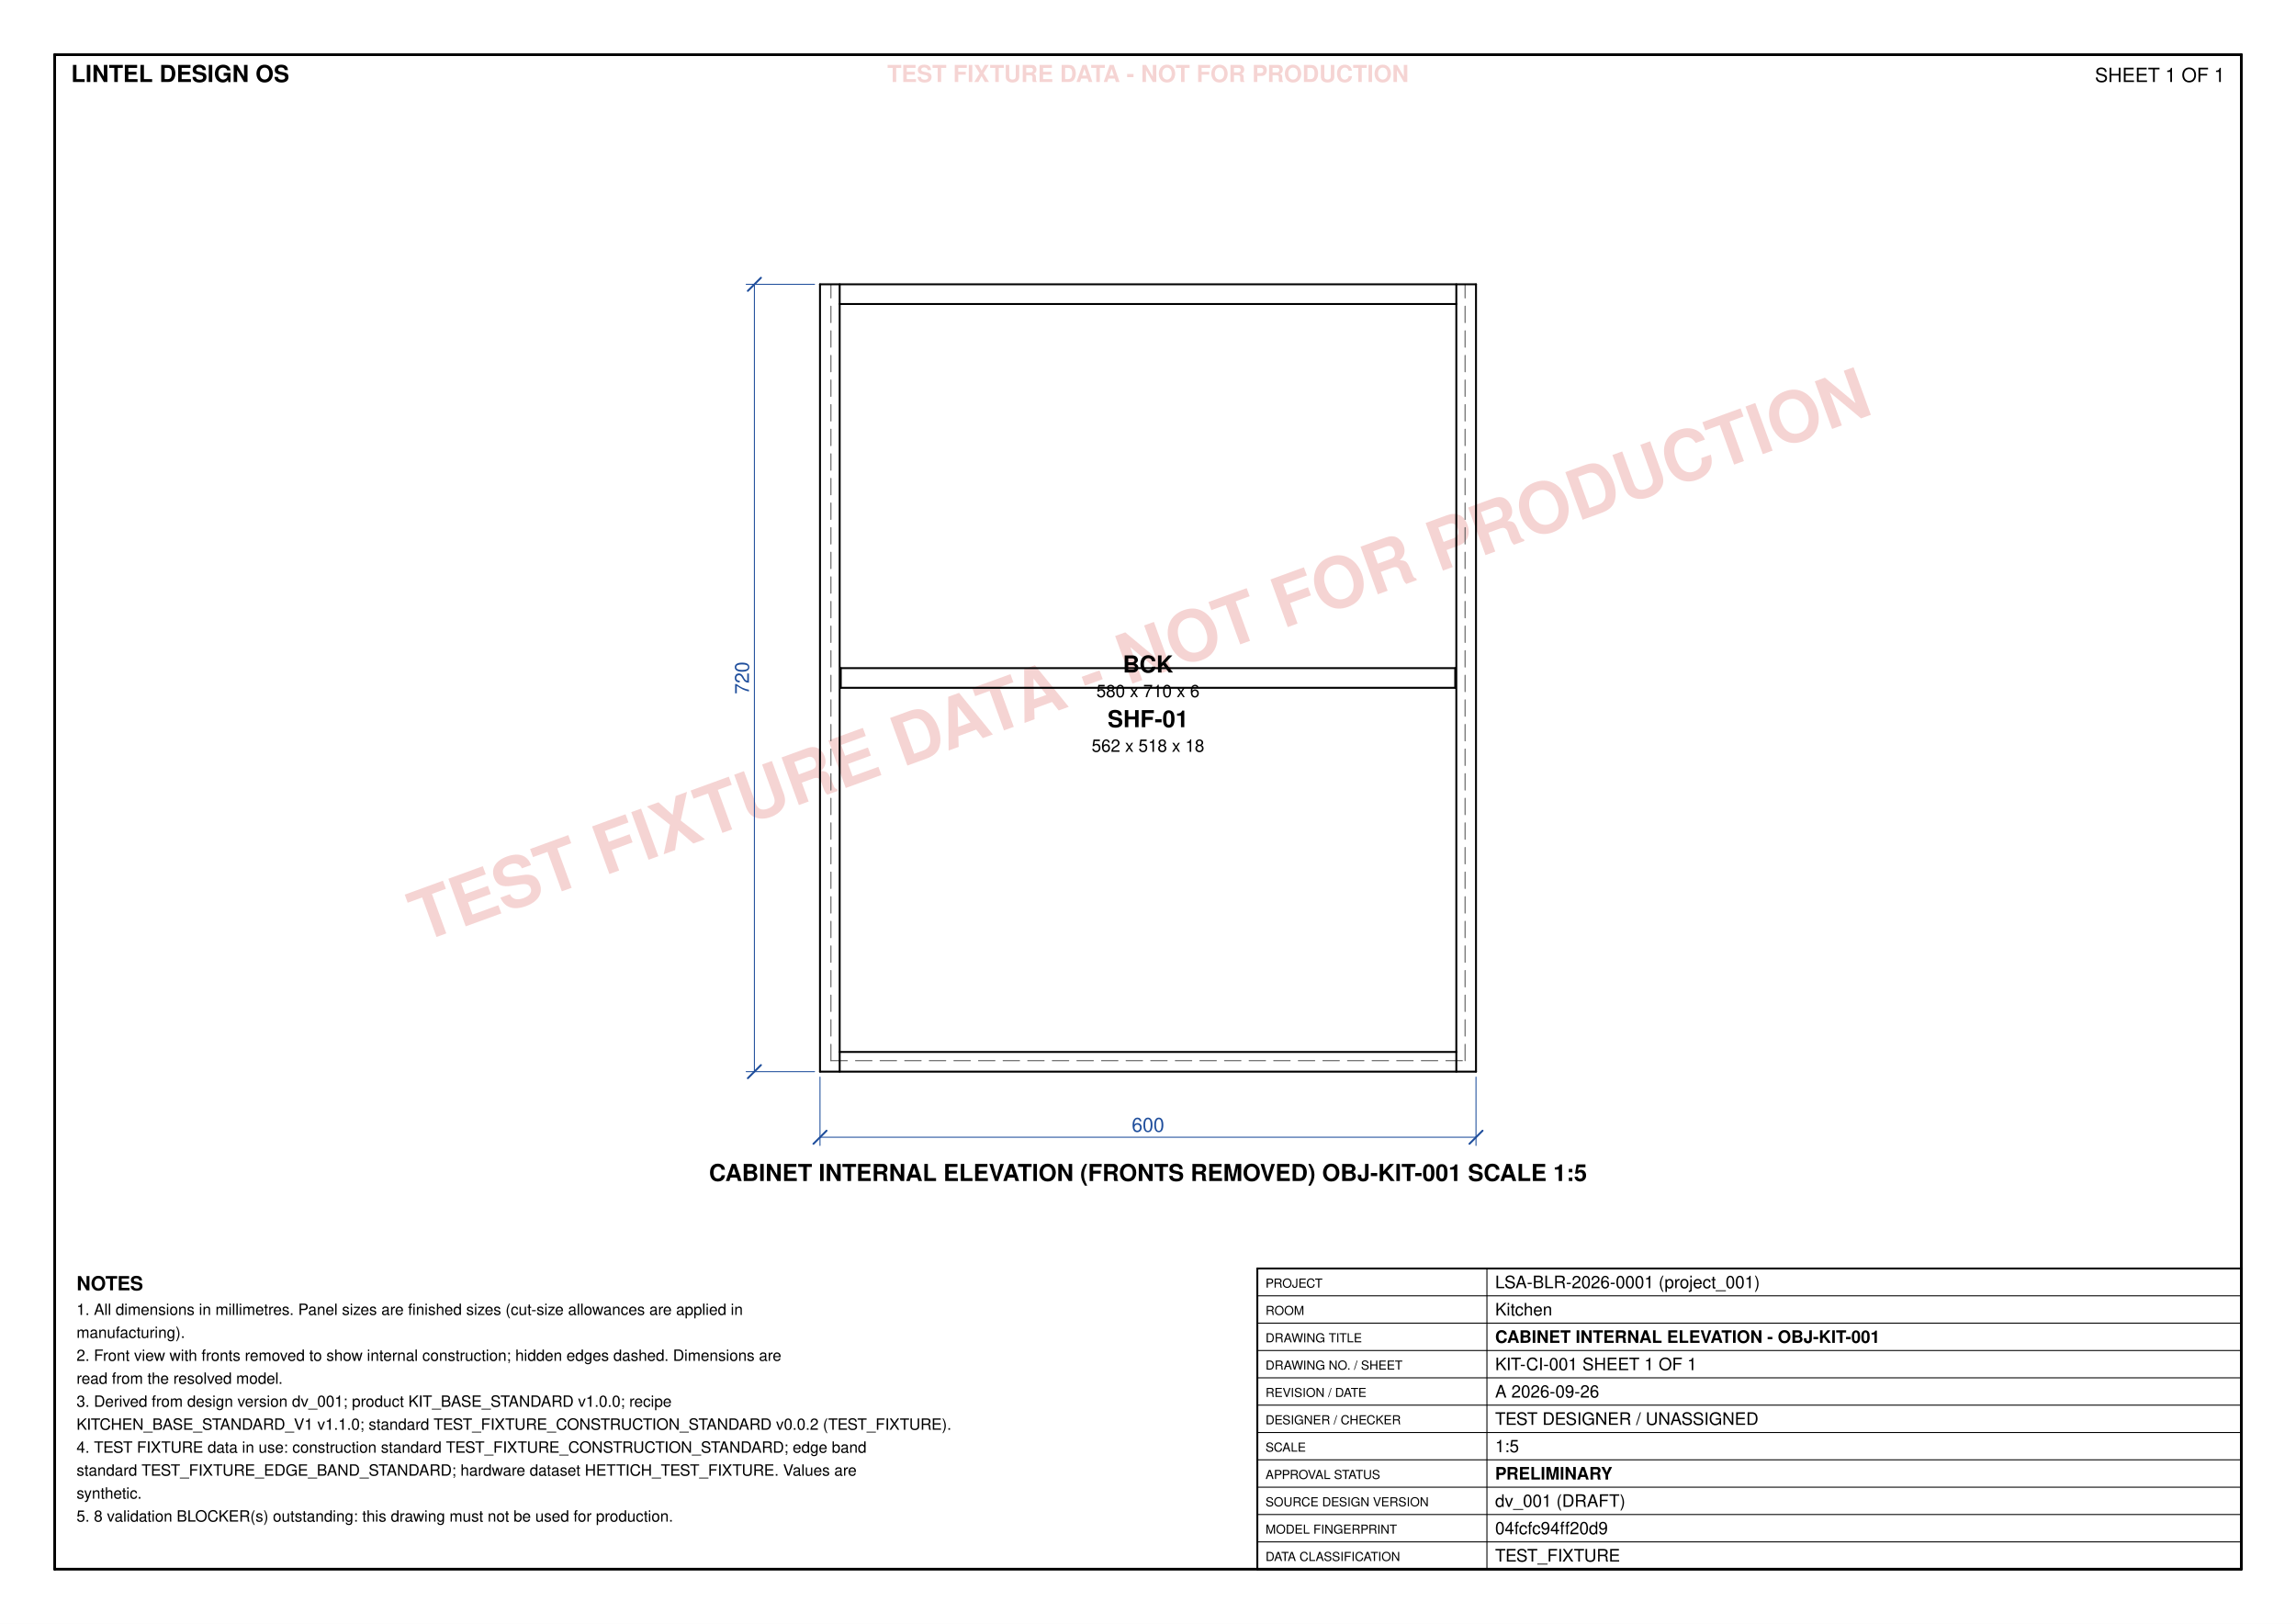
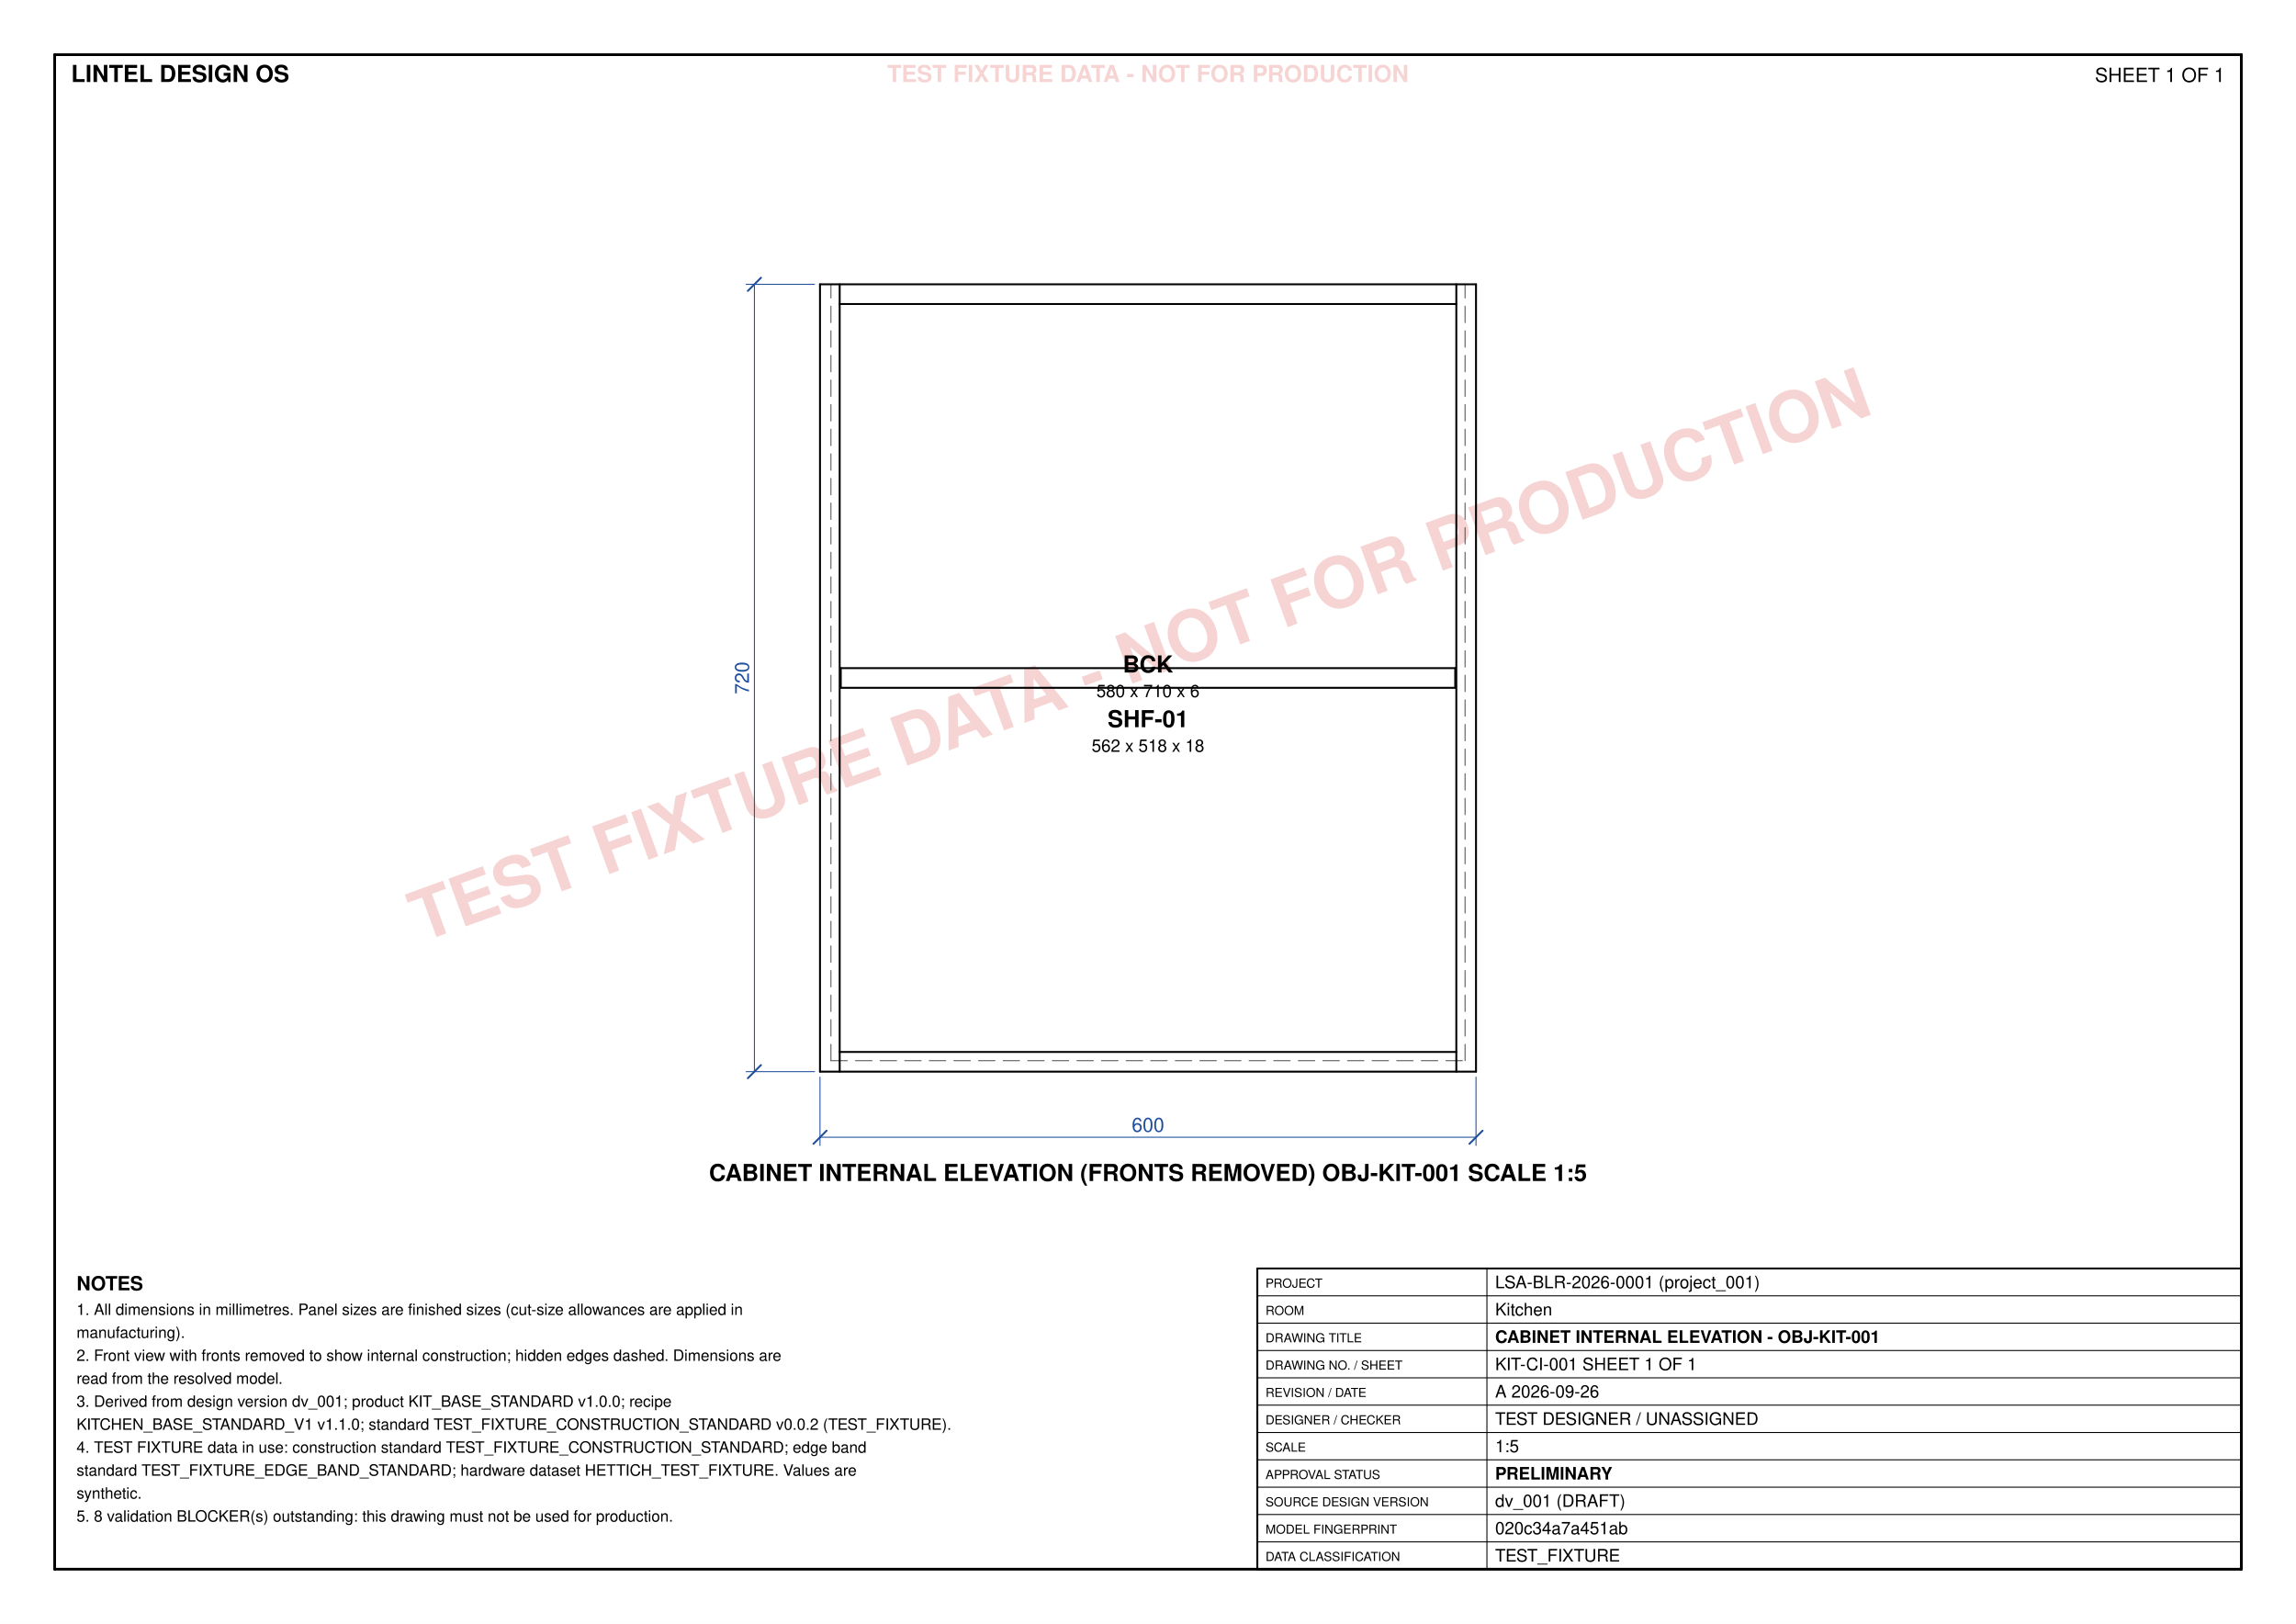
- <svg xmlns="http://www.w3.org/2000/svg" width="420mm" height="297mm" viewBox="0 0 420 297" data-drawing-id="DRW:dv_001:obj_001:CABINET_INTERNAL_ELEVATION:KIT-CI-001:RA" data-drawing-type="CABINET_INTERNAL_ELEVATION" data-status="PRELIMINARY" data-design-version="dv_001" data-model-fingerprint="04fcfc94ff20d9" data-classification="TEST_FIXTURE" data-content-hash="1e78801144d916" data-sheet="1/1">
+ <svg xmlns="http://www.w3.org/2000/svg" width="420mm" height="297mm" viewBox="0 0 420 297" data-drawing-id="DRW:dv_001:obj_001:CABINET_INTERNAL_ELEVATION:KIT-CI-001:RA" data-drawing-type="CABINET_INTERNAL_ELEVATION" data-status="PRELIMINARY" data-design-version="dv_001" data-model-fingerprint="020c34a7a451ab" data-classification="TEST_FIXTURE" data-content-hash="141b2c1d7141af" data-sheet="1/1">
  <rect x="0" y="0" width="420" height="297" fill="#ffffff" />
  <g id="WATERMARK" fill="#d9534f" stroke="#d9534f" opacity="0.25" font-family="Helvetica, Arial, sans-serif" stroke-linecap="round">
    <text stroke="none" x="210" y="124" font-size="12.714" text-anchor="middle" font-weight="bold" transform="rotate(-20 210 124)">TEST FIXTURE DATA - NOT FOR PRODUCTION</text>
    <text stroke="none" x="210" y="15" font-size="4.286" text-anchor="middle" font-weight="bold">TEST FIXTURE DATA - NOT FOR PRODUCTION</text>
  </g>
  <g id="BORDER" fill="#000000" stroke="#000000" font-family="Helvetica, Arial, sans-serif" stroke-linecap="round">
    <line fill="none" x1="10" y1="10" x2="410" y2="10" stroke-width="0.5" />
    <line fill="none" x1="410" y1="10" x2="410" y2="287" stroke-width="0.5" />
    <line fill="none" x1="410" y1="287" x2="10" y2="287" stroke-width="0.5" />
    <line fill="none" x1="10" y1="287" x2="10" y2="10" stroke-width="0.5" />
    <text stroke="none" x="13" y="15" font-size="4.286" text-anchor="start" font-weight="bold">LINTEL DESIGN OS</text>
    <text stroke="none" x="407" y="15" font-size="3.571" text-anchor="end">SHEET 1 OF 1</text>
  </g>
  <g id="HIDDEN" fill="#555555" stroke="#555555" font-family="Helvetica, Arial, sans-serif" stroke-linecap="round">
    <line fill="none" x1="152" y1="194" x2="268" y2="194" stroke-width="0.18" stroke-dasharray="3 1.5" />
    <line fill="none" x1="152" y1="194" x2="152" y2="52" stroke-width="0.18" stroke-dasharray="3 1.5" />
    <line fill="none" x1="268" y1="194" x2="268" y2="52" stroke-width="0.18" stroke-dasharray="3 1.5" />
  </g>
  <g id="VISIBLE" fill="#000000" stroke="#000000" font-family="Helvetica, Arial, sans-serif" stroke-linecap="round">
    <line fill="none" x1="150" y1="196" x2="270" y2="196" stroke-width="0.35" />
    <line fill="none" x1="153.6" y1="192.4" x2="266.4" y2="192.4" stroke-width="0.35" />
    <line fill="none" x1="153.8" y1="125.8" x2="266.2" y2="125.8" stroke-width="0.35" />
    <line fill="none" x1="153.8" y1="122.2" x2="266.2" y2="122.2" stroke-width="0.35" />
    <line fill="none" x1="153.6" y1="55.6" x2="266.4" y2="55.6" stroke-width="0.35" />
    <line fill="none" x1="150" y1="52" x2="270" y2="52" stroke-width="0.35" />
    <line fill="none" x1="150" y1="196" x2="150" y2="52" stroke-width="0.35" />
    <line fill="none" x1="153.6" y1="196" x2="153.6" y2="52" stroke-width="0.35" />
    <line fill="none" x1="153.8" y1="125.8" x2="153.8" y2="122.2" stroke-width="0.35" />
    <line fill="none" x1="266.2" y1="125.8" x2="266.2" y2="122.2" stroke-width="0.35" />
    <line fill="none" x1="266.4" y1="196" x2="266.4" y2="52" stroke-width="0.35" />
    <line fill="none" x1="270" y1="196" x2="270" y2="52" stroke-width="0.35" />
  </g>
  <g id="DIMENSION" fill="#1f4e9c" stroke="#1f4e9c" font-family="Helvetica, Arial, sans-serif" stroke-linecap="round">
    <line fill="none" x1="150" y1="197" x2="150" y2="209.5" stroke-width="0.18" />
    <line fill="none" x1="148.8" y1="209.2" x2="151.2" y2="206.8" stroke-width="0.35" />
    <line fill="none" x1="270" y1="197" x2="270" y2="209.5" stroke-width="0.18" />
    <line fill="none" x1="268.8" y1="209.2" x2="271.2" y2="206.8" stroke-width="0.35" />
    <line fill="none" x1="150" y1="208" x2="270" y2="208" stroke-width="0.18" />
    <text stroke="none" x="210" y="207" font-size="3.571" text-anchor="middle">600</text>
    <line fill="none" x1="149" y1="196" x2="136.5" y2="196" stroke-width="0.18" />
    <line fill="none" x1="136.8" y1="197.2" x2="139.2" y2="194.8" stroke-width="0.35" />
    <line fill="none" x1="149" y1="52" x2="136.5" y2="52" stroke-width="0.18" />
    <line fill="none" x1="136.8" y1="53.2" x2="139.2" y2="50.8" stroke-width="0.35" />
    <line fill="none" x1="138" y1="196" x2="138" y2="52" stroke-width="0.18" />
    <text stroke="none" x="137" y="124" font-size="3.571" text-anchor="middle" transform="rotate(-90 137 124)">720</text>
  </g>
  <g id="ANNOTATION" fill="#000000" stroke="#000000" font-family="Helvetica, Arial, sans-serif" stroke-linecap="round">
    <text stroke="none" x="210" y="123" font-size="4.286" text-anchor="middle" font-weight="bold">BCK</text>
    <text stroke="none" x="210" y="127.5" font-size="3.143" text-anchor="middle">580 x 710 x 6</text>
    <text stroke="none" x="210" y="133" font-size="4.286" text-anchor="middle" font-weight="bold">SHF-01</text>
    <text stroke="none" x="210" y="137.5" font-size="3.143" text-anchor="middle">562 x 518 x 18</text>
    <text stroke="none" x="210" y="216" font-size="4.286" text-anchor="middle" font-weight="bold">CABINET INTERNAL ELEVATION (FRONTS REMOVED)  OBJ-KIT-001  SCALE 1:5</text>
    <text stroke="none" x="14" y="236" font-size="3.571" text-anchor="start" font-weight="bold">NOTES</text>
    <text stroke="none" x="14" y="240.5" font-size="2.857" text-anchor="start">1. All dimensions in millimetres. Panel sizes are finished sizes (cut-size allowances are applied in</text>
    <text stroke="none" x="14" y="244.7" font-size="2.857" text-anchor="start">   manufacturing).</text>
    <text stroke="none" x="14" y="248.9" font-size="2.857" text-anchor="start">2. Front view with fronts removed to show internal construction; hidden edges dashed. Dimensions are</text>
    <text stroke="none" x="14" y="253.1" font-size="2.857" text-anchor="start">   read from the resolved model.</text>
    <text stroke="none" x="14" y="257.3" font-size="2.857" text-anchor="start">3. Derived from design version dv_001; product KIT_BASE_STANDARD v1.0.0; recipe</text>
    <text stroke="none" x="14" y="261.5" font-size="2.857" text-anchor="start">   KITCHEN_BASE_STANDARD_V1 v1.1.0; standard TEST_FIXTURE_CONSTRUCTION_STANDARD v0.0.2 (TEST_FIXTURE).</text>
    <text stroke="none" x="14" y="265.7" font-size="2.857" text-anchor="start">4. TEST FIXTURE data in use: construction standard TEST_FIXTURE_CONSTRUCTION_STANDARD; edge band</text>
    <text stroke="none" x="14" y="269.9" font-size="2.857" text-anchor="start">   standard TEST_FIXTURE_EDGE_BAND_STANDARD; hardware dataset HETTICH_TEST_FIXTURE. Values are</text>
    <text stroke="none" x="14" y="274.1" font-size="2.857" text-anchor="start">   synthetic.</text>
    <text stroke="none" x="14" y="278.3" font-size="2.857" text-anchor="start">5. 8 validation BLOCKER(s) outstanding: this drawing must not be used for production.</text>
  </g>
  <g id="TITLE_BLOCK" fill="#000000" stroke="#000000" font-family="Helvetica, Arial, sans-serif" stroke-linecap="round">
    <line fill="none" x1="230" y1="232" x2="410" y2="232" stroke-width="0.35" />
    <line fill="none" x1="410" y1="232" x2="410" y2="287" stroke-width="0.35" />
    <line fill="none" x1="410" y1="287" x2="230" y2="287" stroke-width="0.35" />
    <line fill="none" x1="230" y1="287" x2="230" y2="232" stroke-width="0.35" />
    <line fill="none" x1="272" y1="232" x2="272" y2="287" stroke-width="0.18" />
    <text stroke="none" x="231.5" y="235.5" font-size="2.286" text-anchor="start">PROJECT</text>
    <text stroke="none" x="273.5" y="235.6" font-size="3.143" text-anchor="start">LSA-BLR-2026-0001 (project_001)</text>
    <line fill="none" x1="230" y1="237" x2="410" y2="237" stroke-width="0.18" />
    <text stroke="none" x="231.5" y="240.5" font-size="2.286" text-anchor="start">ROOM</text>
    <text stroke="none" x="273.5" y="240.6" font-size="3.143" text-anchor="start">Kitchen</text>
    <line fill="none" x1="230" y1="242" x2="410" y2="242" stroke-width="0.18" />
    <text stroke="none" x="231.5" y="245.5" font-size="2.286" text-anchor="start">DRAWING TITLE</text>
    <text stroke="none" x="273.5" y="245.6" font-size="3.143" text-anchor="start" font-weight="bold">CABINET INTERNAL ELEVATION - OBJ-KIT-001</text>
    <line fill="none" x1="230" y1="247" x2="410" y2="247" stroke-width="0.18" />
    <text stroke="none" x="231.5" y="250.5" font-size="2.286" text-anchor="start">DRAWING NO. / SHEET</text>
    <text stroke="none" x="273.5" y="250.6" font-size="3.143" text-anchor="start">KIT-CI-001   SHEET 1 OF 1</text>
    <line fill="none" x1="230" y1="252" x2="410" y2="252" stroke-width="0.18" />
    <text stroke="none" x="231.5" y="255.5" font-size="2.286" text-anchor="start">REVISION / DATE</text>
    <text stroke="none" x="273.5" y="255.6" font-size="3.143" text-anchor="start">A   2026-09-26</text>
    <line fill="none" x1="230" y1="257" x2="410" y2="257" stroke-width="0.18" />
    <text stroke="none" x="231.5" y="260.5" font-size="2.286" text-anchor="start">DESIGNER / CHECKER</text>
    <text stroke="none" x="273.5" y="260.6" font-size="3.143" text-anchor="start">TEST DESIGNER / UNASSIGNED</text>
    <line fill="none" x1="230" y1="262" x2="410" y2="262" stroke-width="0.18" />
    <text stroke="none" x="231.5" y="265.5" font-size="2.286" text-anchor="start">SCALE</text>
    <text stroke="none" x="273.5" y="265.6" font-size="3.143" text-anchor="start">1:5</text>
    <line fill="none" x1="230" y1="267" x2="410" y2="267" stroke-width="0.18" />
    <text stroke="none" x="231.5" y="270.5" font-size="2.286" text-anchor="start">APPROVAL STATUS</text>
    <text stroke="none" x="273.5" y="270.6" font-size="3.143" text-anchor="start" font-weight="bold">PRELIMINARY</text>
    <line fill="none" x1="230" y1="272" x2="410" y2="272" stroke-width="0.18" />
    <text stroke="none" x="231.5" y="275.5" font-size="2.286" text-anchor="start">SOURCE DESIGN VERSION</text>
    <text stroke="none" x="273.5" y="275.6" font-size="3.143" text-anchor="start">dv_001 (DRAFT)</text>
    <line fill="none" x1="230" y1="277" x2="410" y2="277" stroke-width="0.18" />
    <text stroke="none" x="231.5" y="280.5" font-size="2.286" text-anchor="start">MODEL FINGERPRINT</text>
-     <text stroke="none" x="273.5" y="280.6" font-size="3.143" text-anchor="start">04fcfc94ff20d9</text>
+     <text stroke="none" x="273.5" y="280.6" font-size="3.143" text-anchor="start">020c34a7a451ab</text>
    <line fill="none" x1="230" y1="282" x2="410" y2="282" stroke-width="0.18" />
    <text stroke="none" x="231.5" y="285.5" font-size="2.286" text-anchor="start">DATA CLASSIFICATION</text>
    <text stroke="none" x="273.5" y="285.6" font-size="3.143" text-anchor="start">TEST_FIXTURE</text>
  </g>
</svg>
